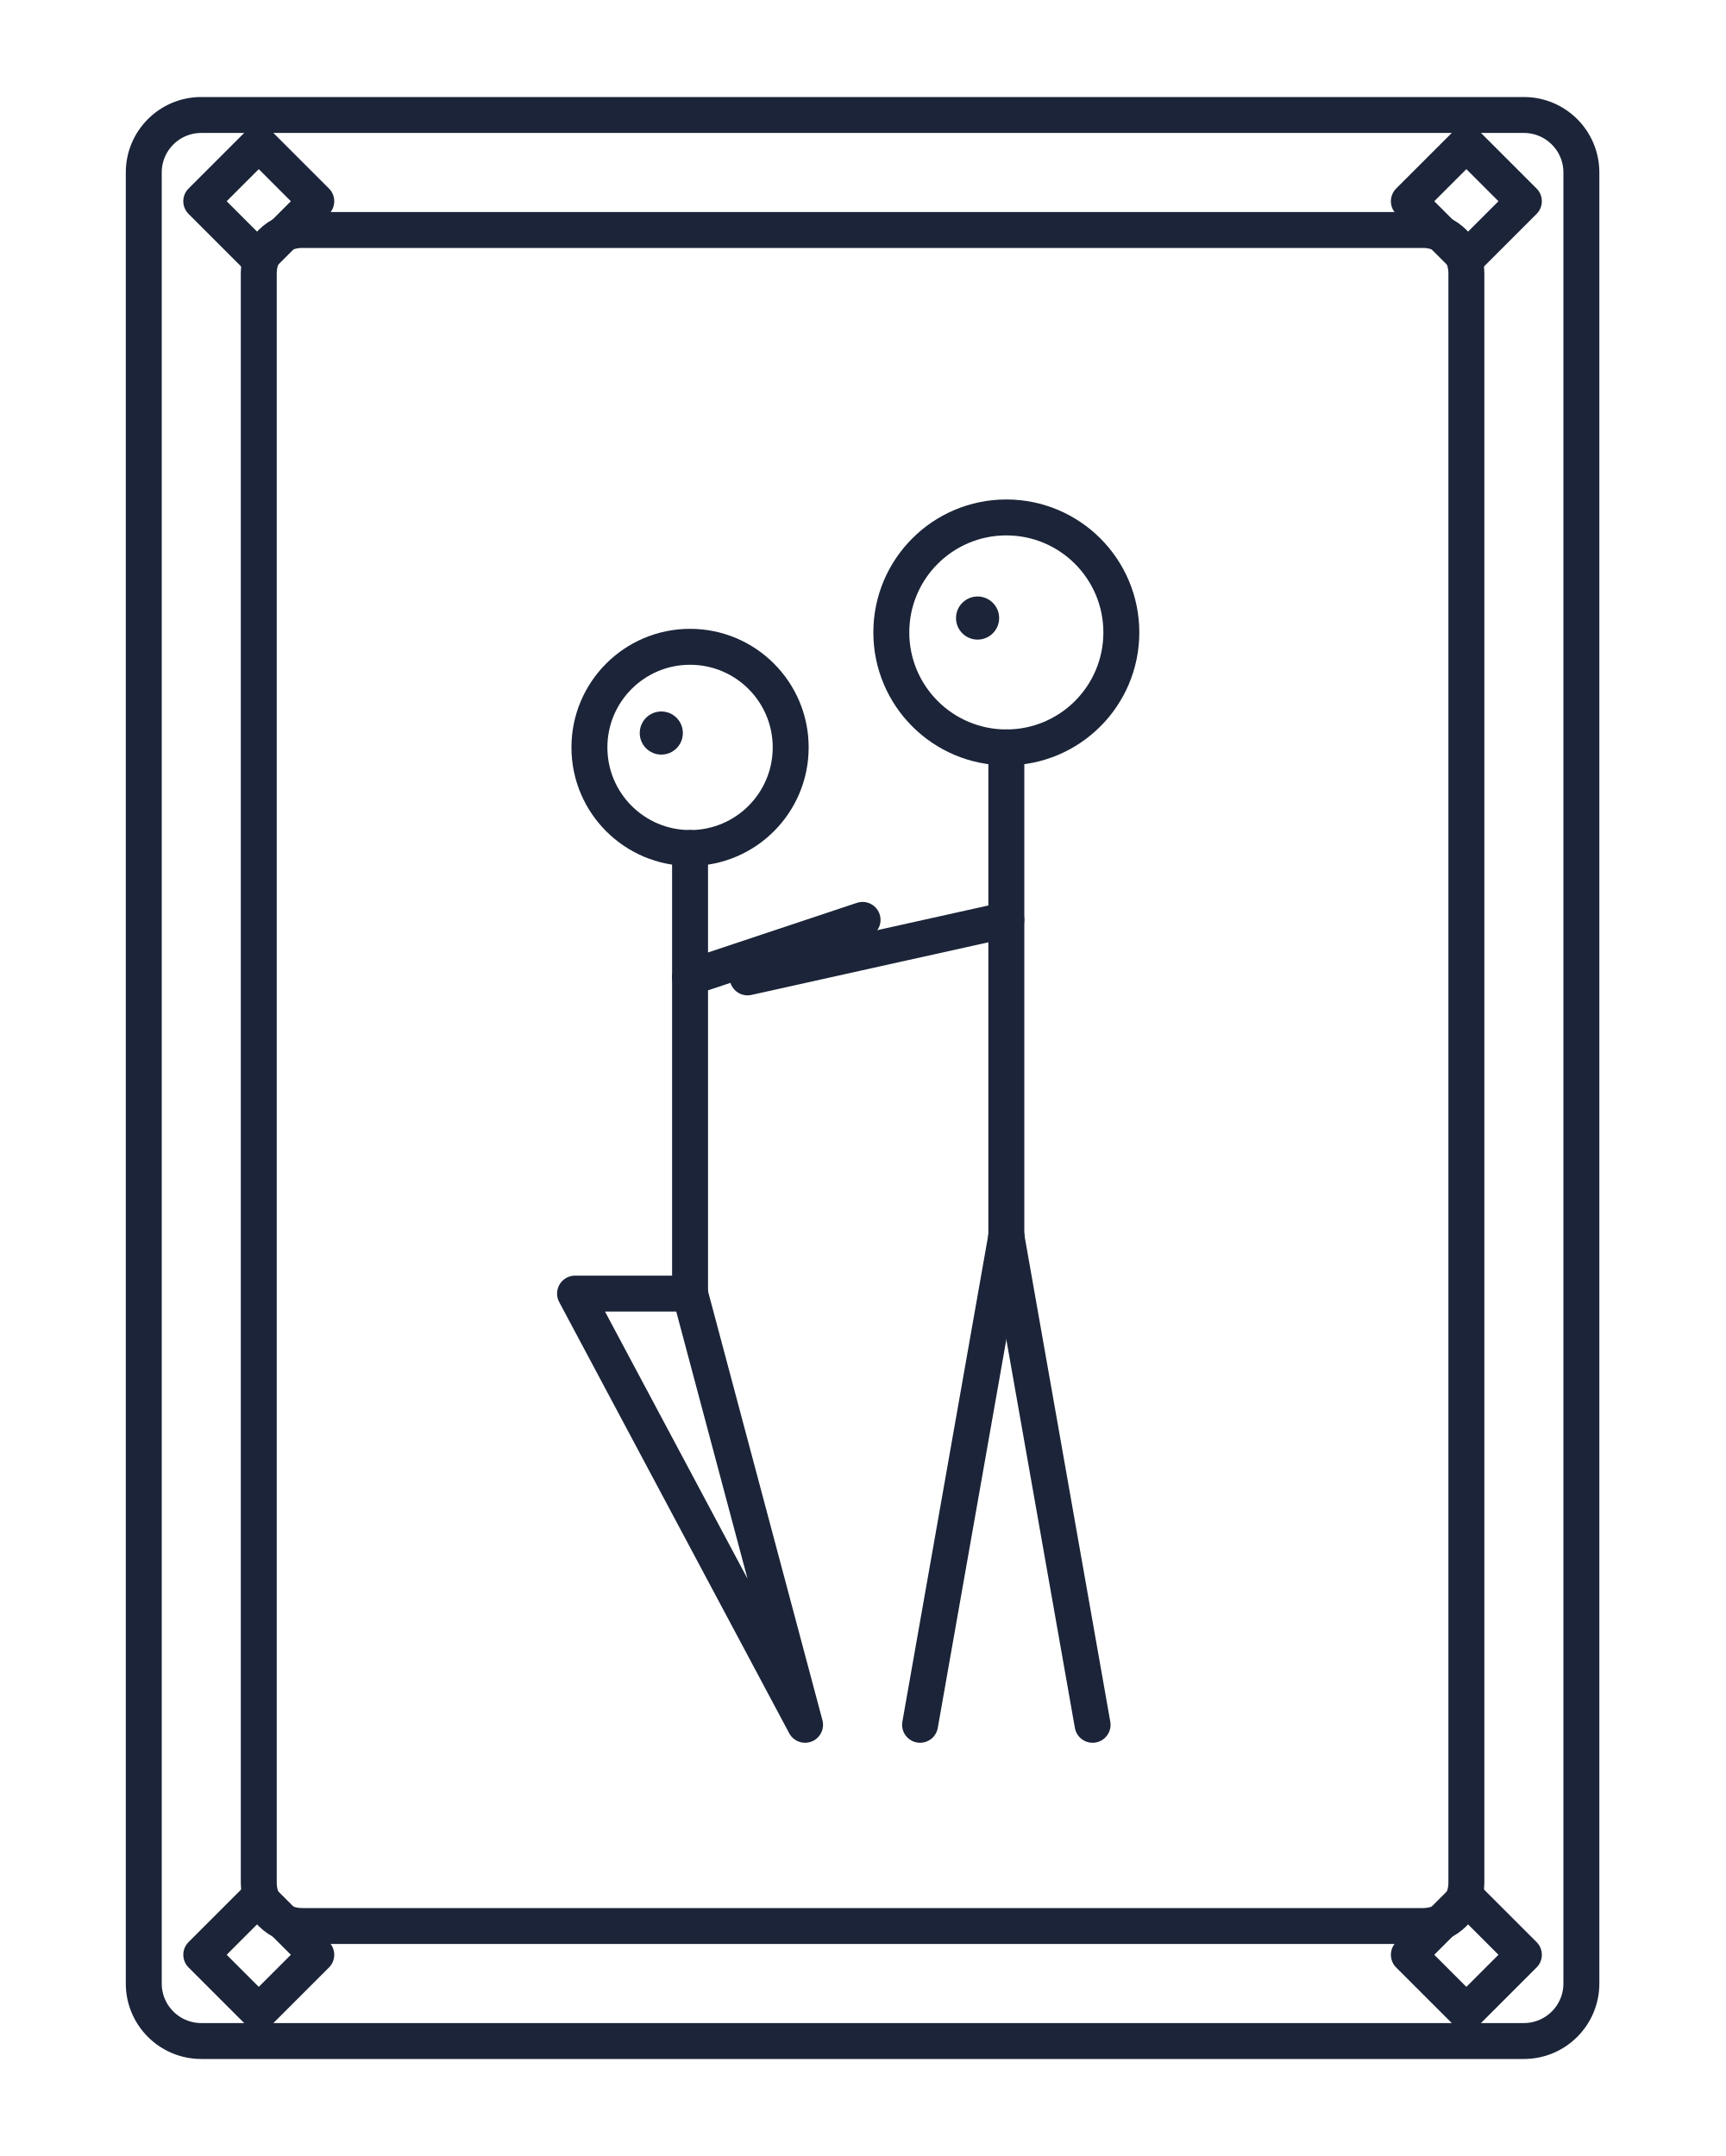
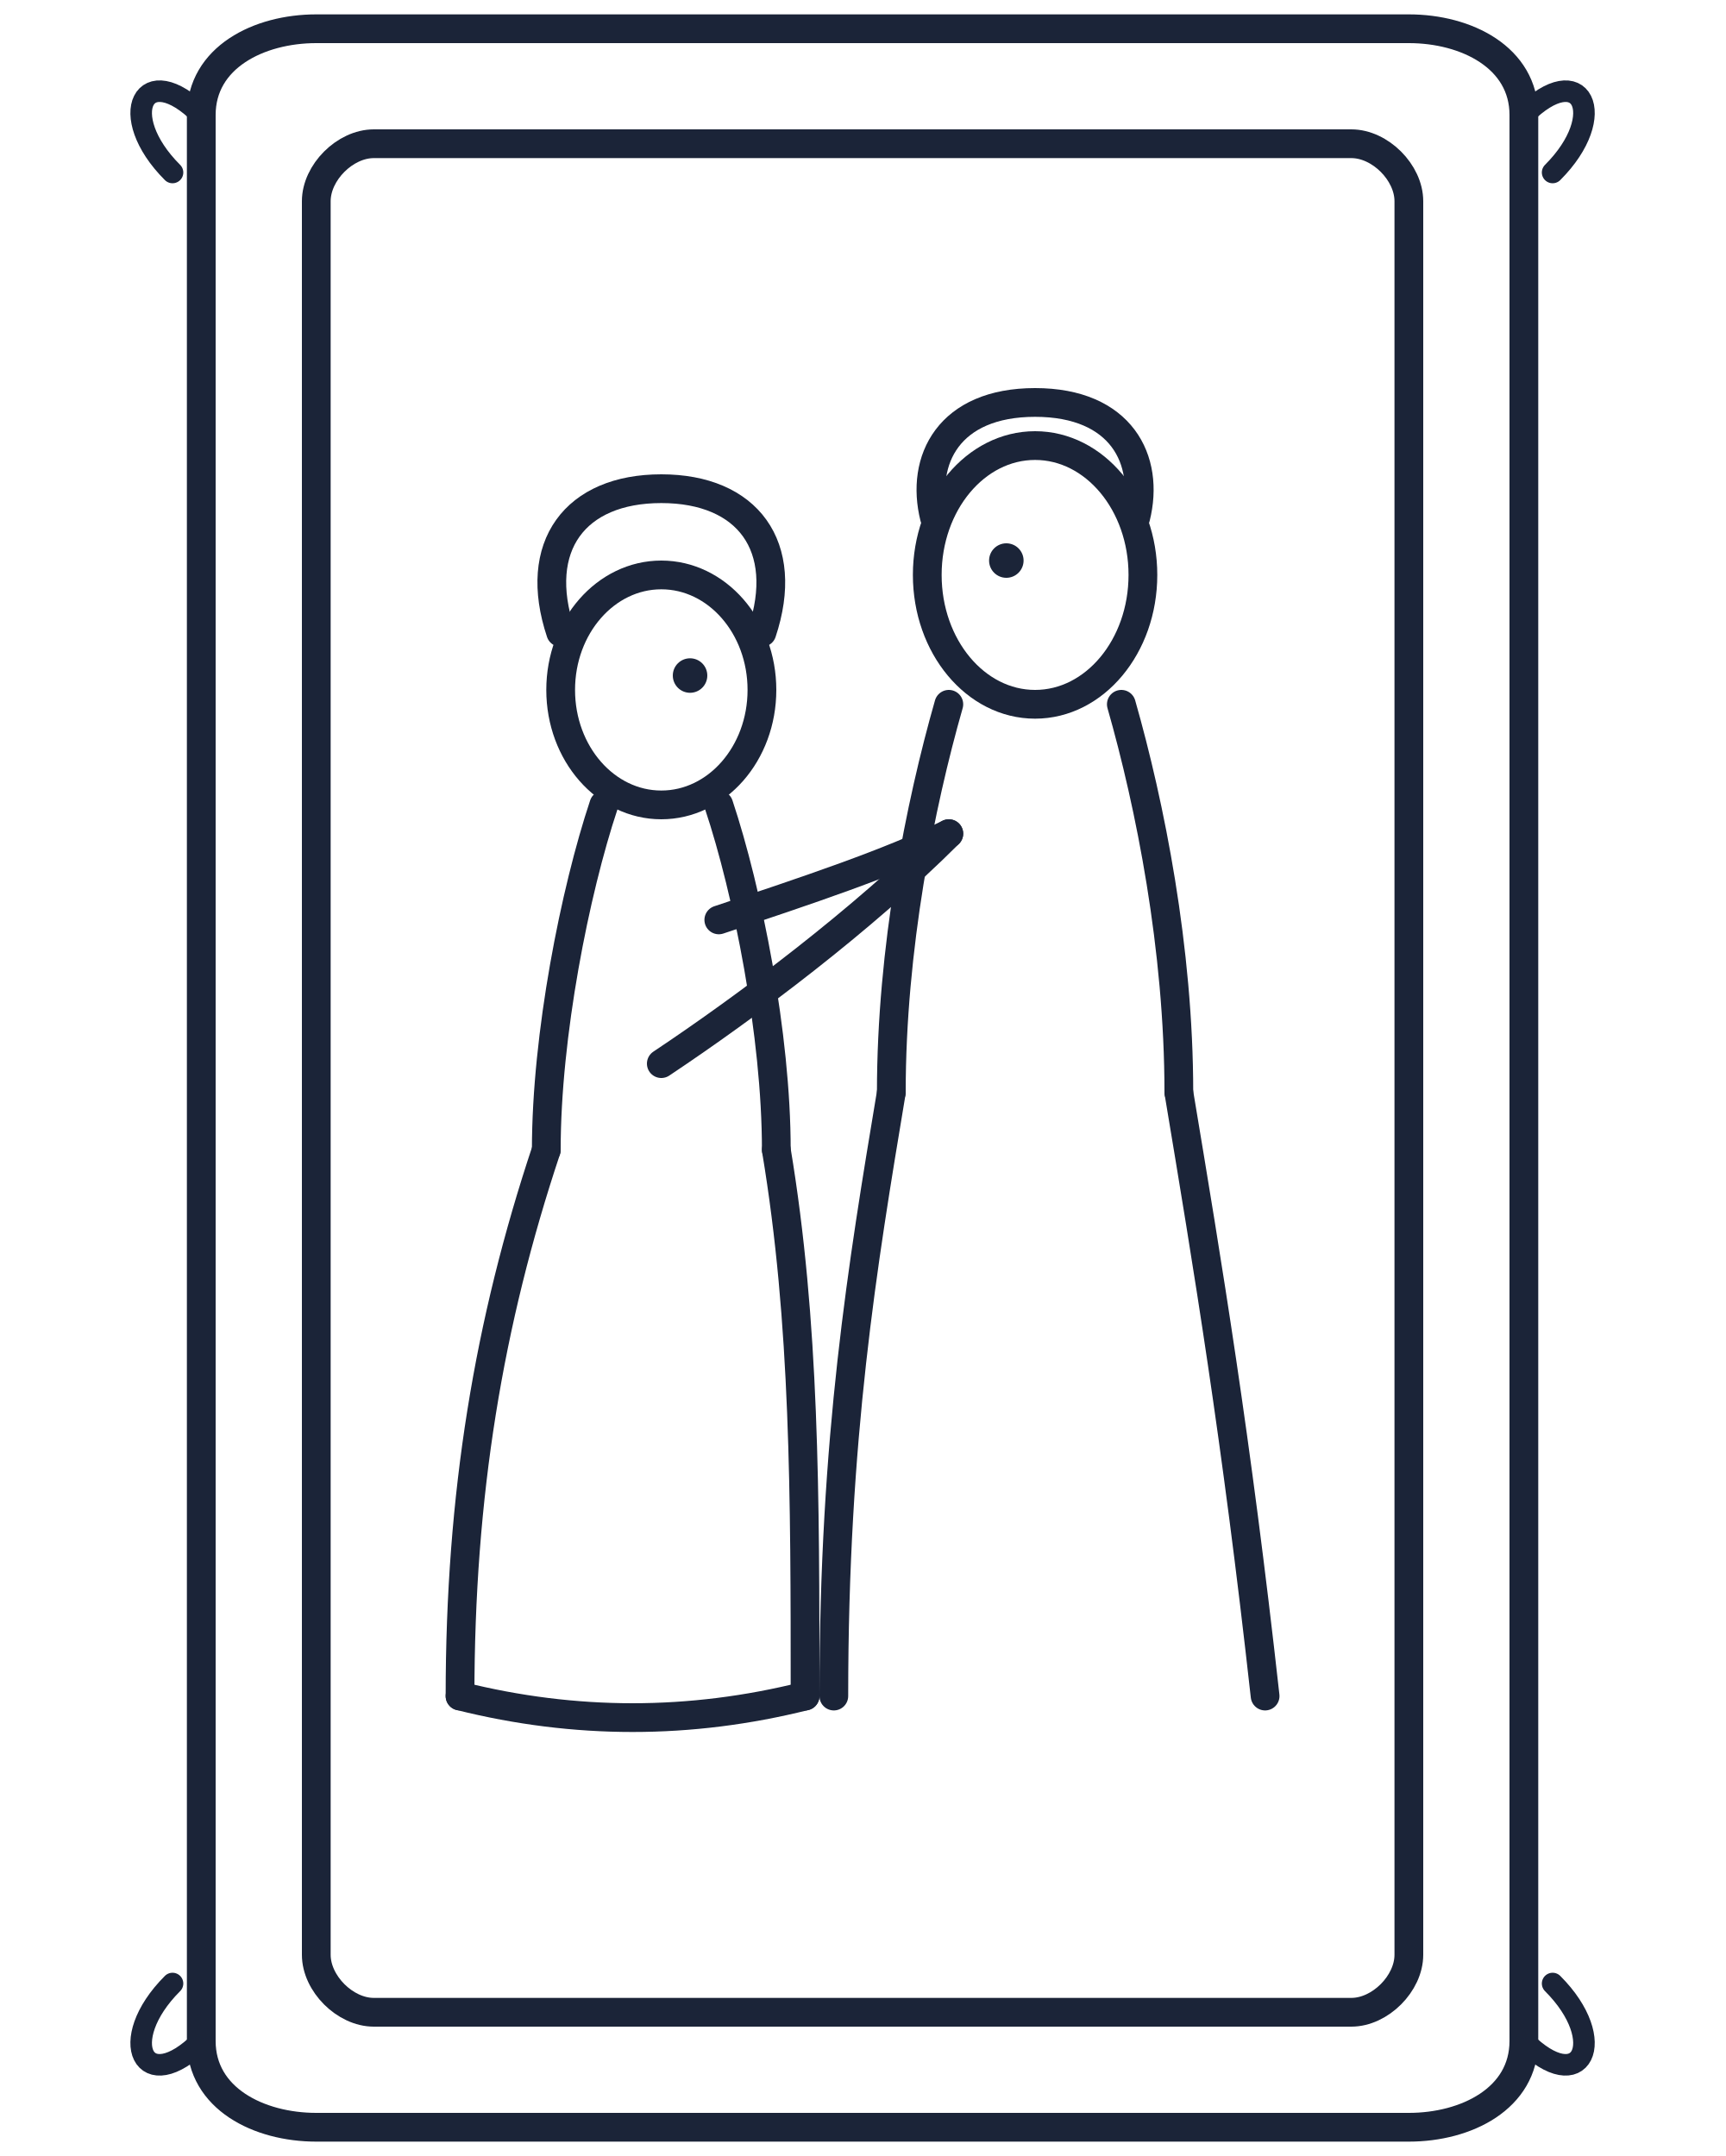
- <svg xmlns="http://www.w3.org/2000/svg" viewBox="0 0 120 150" stroke="currentColor" fill="none" stroke-width="2.5" stroke-linecap="round" stroke-linejoin="round">
+ <svg xmlns="http://www.w3.org/2000/svg" viewBox="0 0 120 150" stroke="currentColor" fill="none" stroke-width="2" stroke-linecap="round" stroke-linejoin="round">
  <style>:root { color: #1B2438; }</style>
-   <rect x="10" y="8" width="100" height="134" rx="4" />
-   <rect x="18" y="16" width="84" height="118" rx="3" />
-   <polygon points="14,14 18,10 22,14 18,18" />
-   <polygon points="98,14 102,10 106,14 102,18" />
-   <polygon points="14,136 18,132 22,136 18,140" />
-   <polygon points="98,136 102,132 106,136 102,140" />
-   <circle cx="48" cy="52" r="7" />
-   <circle cx="46" cy="51" r="1.5" fill="currentColor" stroke="none" />
-   <line x1="48" y1="59" x2="48" y2="90" />
-   <polygon points="40,90 48,90 56,120" />
-   <line x1="48" y1="68" x2="60" y2="64" />
-   <circle cx="70" cy="44" r="8" />
-   <circle cx="68" cy="43" r="1.5" fill="currentColor" stroke="none" />
-   <line x1="70" y1="52" x2="70" y2="86" />
-   <line x1="70" y1="86" x2="64" y2="120" />
-   <line x1="70" y1="86" x2="76" y2="120" />
-   <line x1="70" y1="64" x2="52" y2="68" />
+   <path d="M 14 8 C 14 4, 18 2, 22 2 L 98 2 C 102 2, 106 4, 106 8 L 106 142 C 106 146, 102 148, 98 148 L 22 148 C 18 148, 14 146, 14 142 Z" />
+   <path d="M 22 14 C 22 12, 24 10, 26 10 L 94 10 C 96 10, 98 12, 98 14 L 98 136 C 98 138, 96 140, 94 140 L 26 140 C 24 140, 22 138, 22 136 Z" />
+   <path d="M 14 8 C 10 4, 8 8, 12 12" stroke-width="1.5" />
+   <path d="M 106 8 C 110 4, 112 8, 108 12" stroke-width="1.5" />
+   <path d="M 14 142 C 10 146, 8 142, 12 138" stroke-width="1.5" />
+   <path d="M 106 142 C 110 146, 112 142, 108 138" stroke-width="1.5" />
+   <ellipse cx="46" cy="48" rx="7" ry="8" />
+   <path d="M 39 44 C 37 38, 40 34, 46 34 C 52 34, 55 38, 53 44" />
+   <circle cx="48" cy="47" r="1.2" fill="currentColor" stroke="none" />
+   <path d="M 42 56 C 40 62, 38 72, 38 80" />
+   <path d="M 50 56 C 52 62, 54 72, 54 80" />
+   <path d="M 38 80 C 34 92, 32 104, 32 118" />
+   <path d="M 54 80 C 56 92, 56 104, 56 118" />
+   <path d="M 32 118 C 40 120, 48 120, 56 118" />
+   <path d="M 50 64 C 56 62, 62 60, 66 58" />
+   <ellipse cx="72" cy="40" rx="7.5" ry="9" />
+   <path d="M 65 36 C 64 32, 66 28, 72 28 C 78 28, 80 32, 79 36" />
+   <circle cx="70" cy="39" r="1.2" fill="currentColor" stroke="none" />
+   <path d="M 66 49 C 64 56, 62 66, 62 76" />
+   <path d="M 78 49 C 80 56, 82 66, 82 76" />
+   <path d="M 62 76 C 60 88, 58 100, 58 118" />
+   <path d="M 82 76 C 84 88, 86 100, 88 118" />
+   <path d="M 66 58 C 60 64, 52 70, 46 74" />
</svg>
